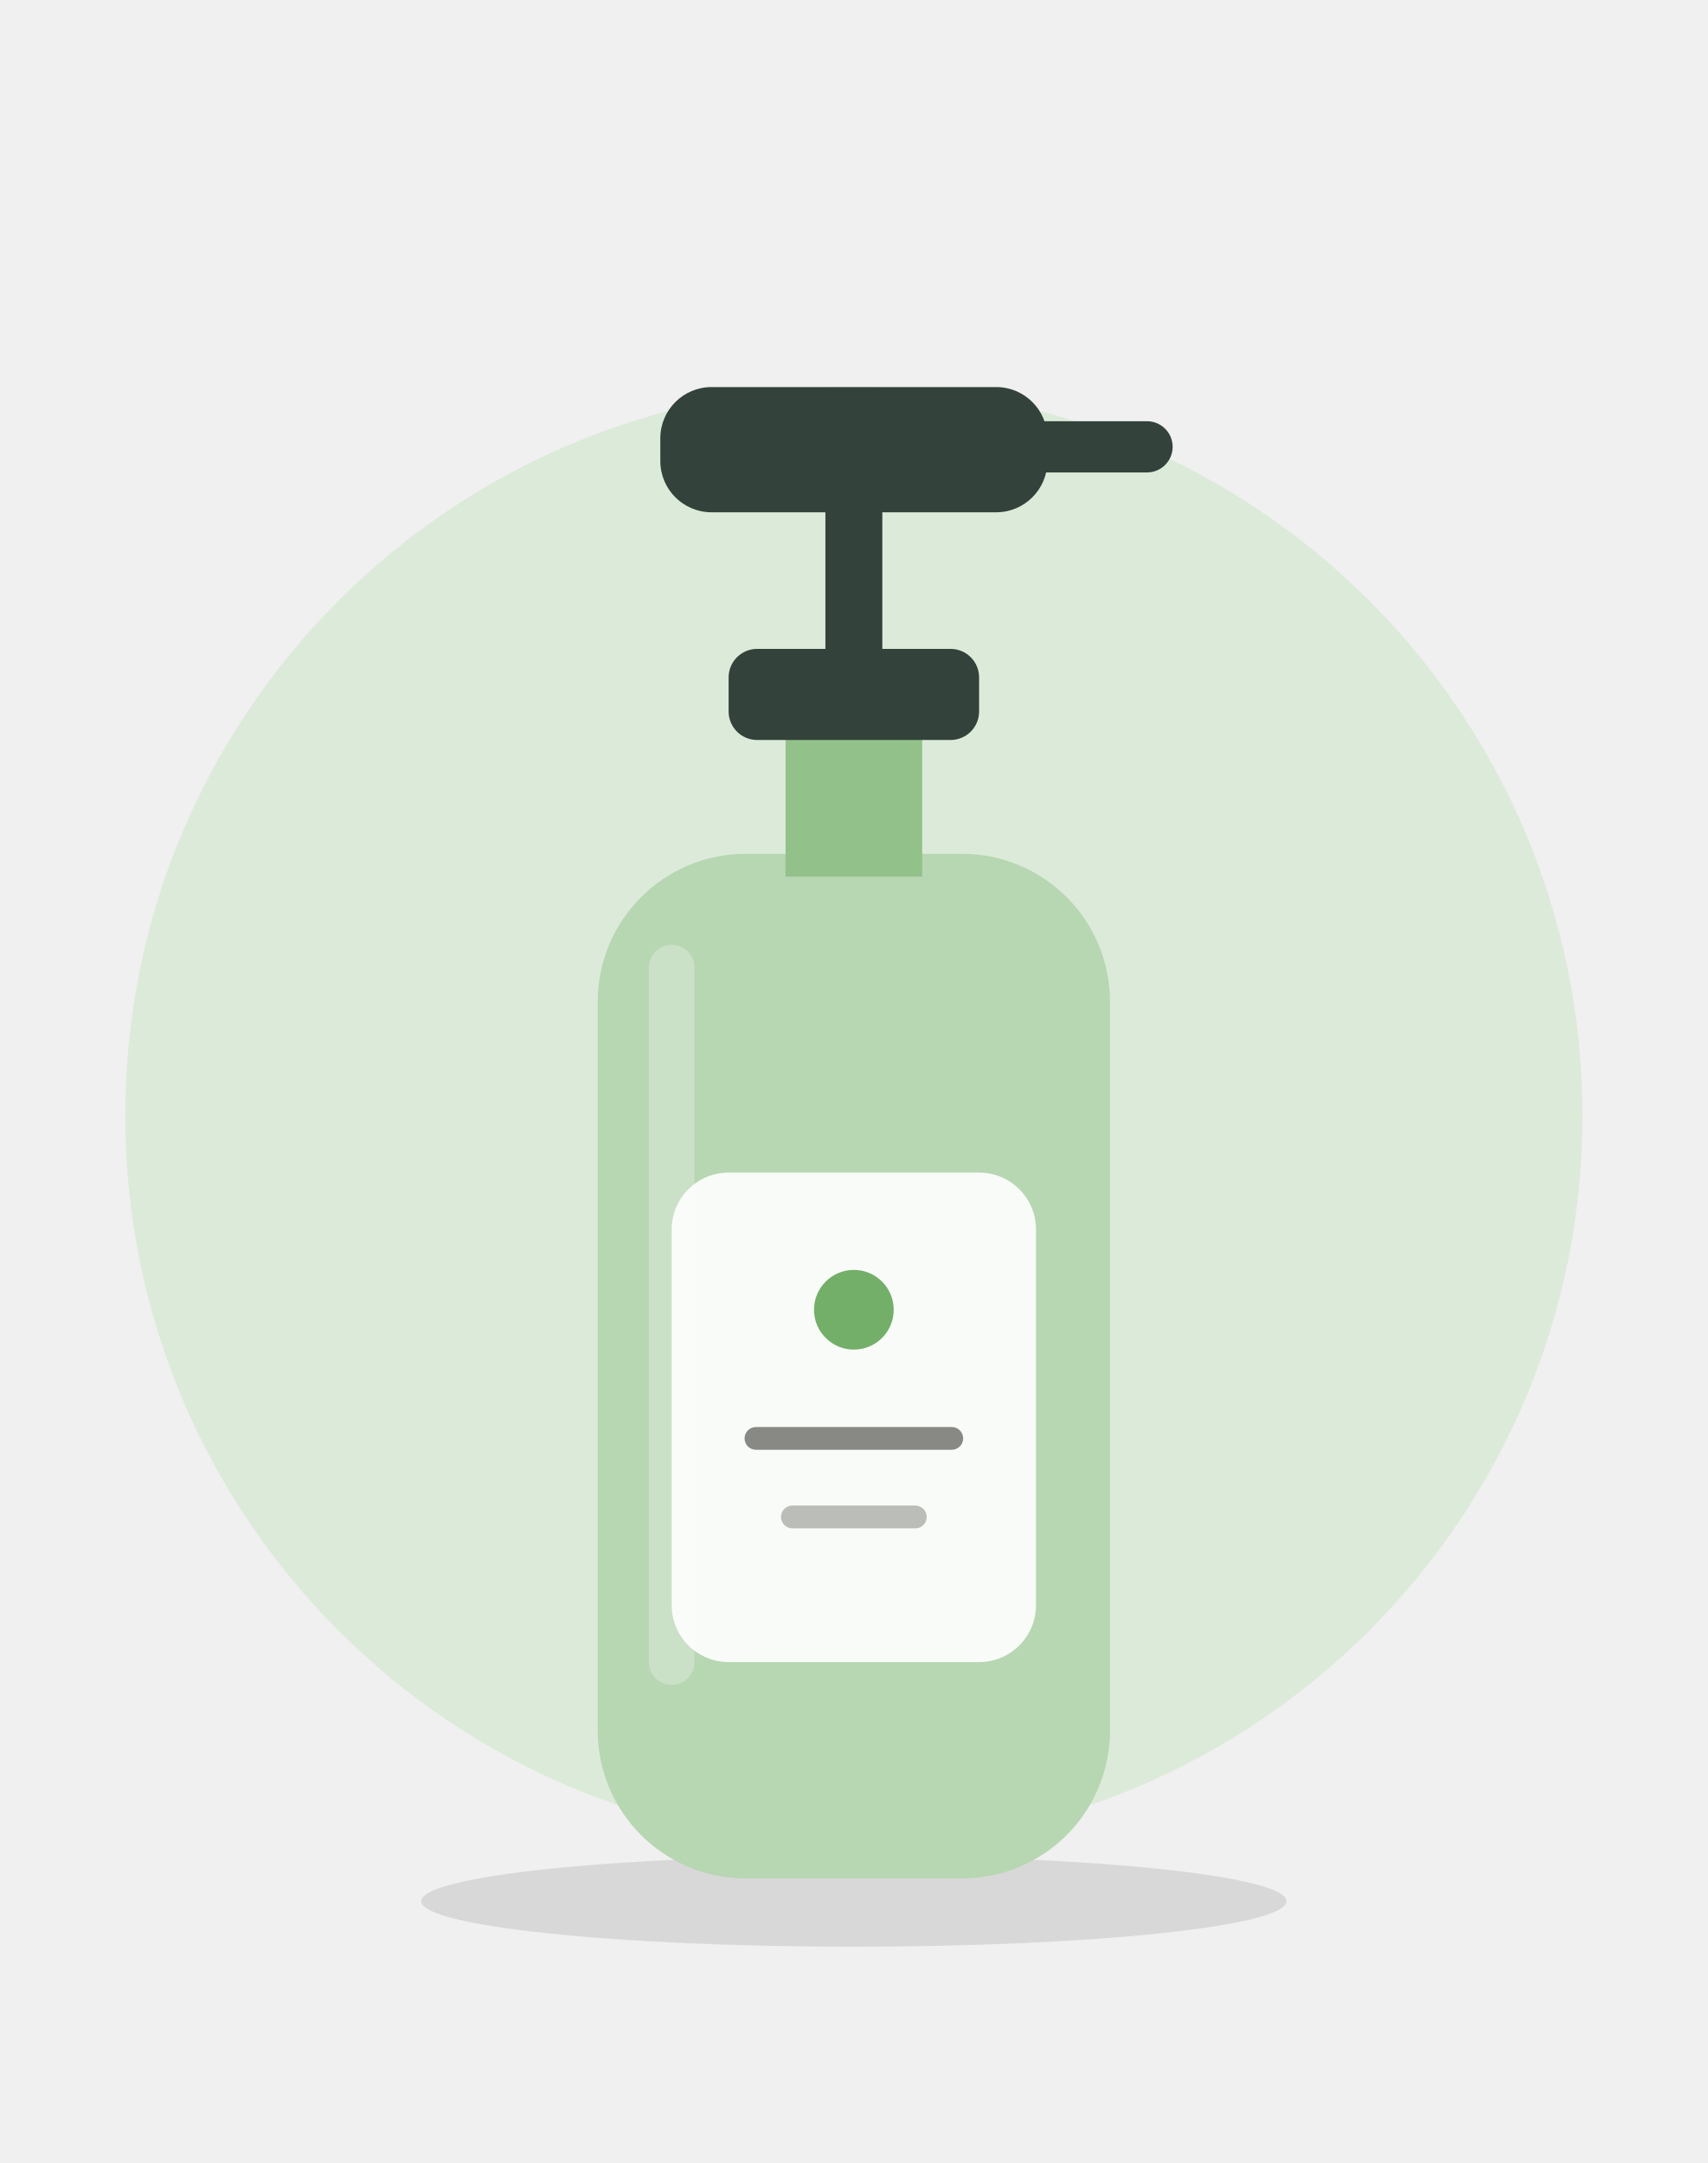
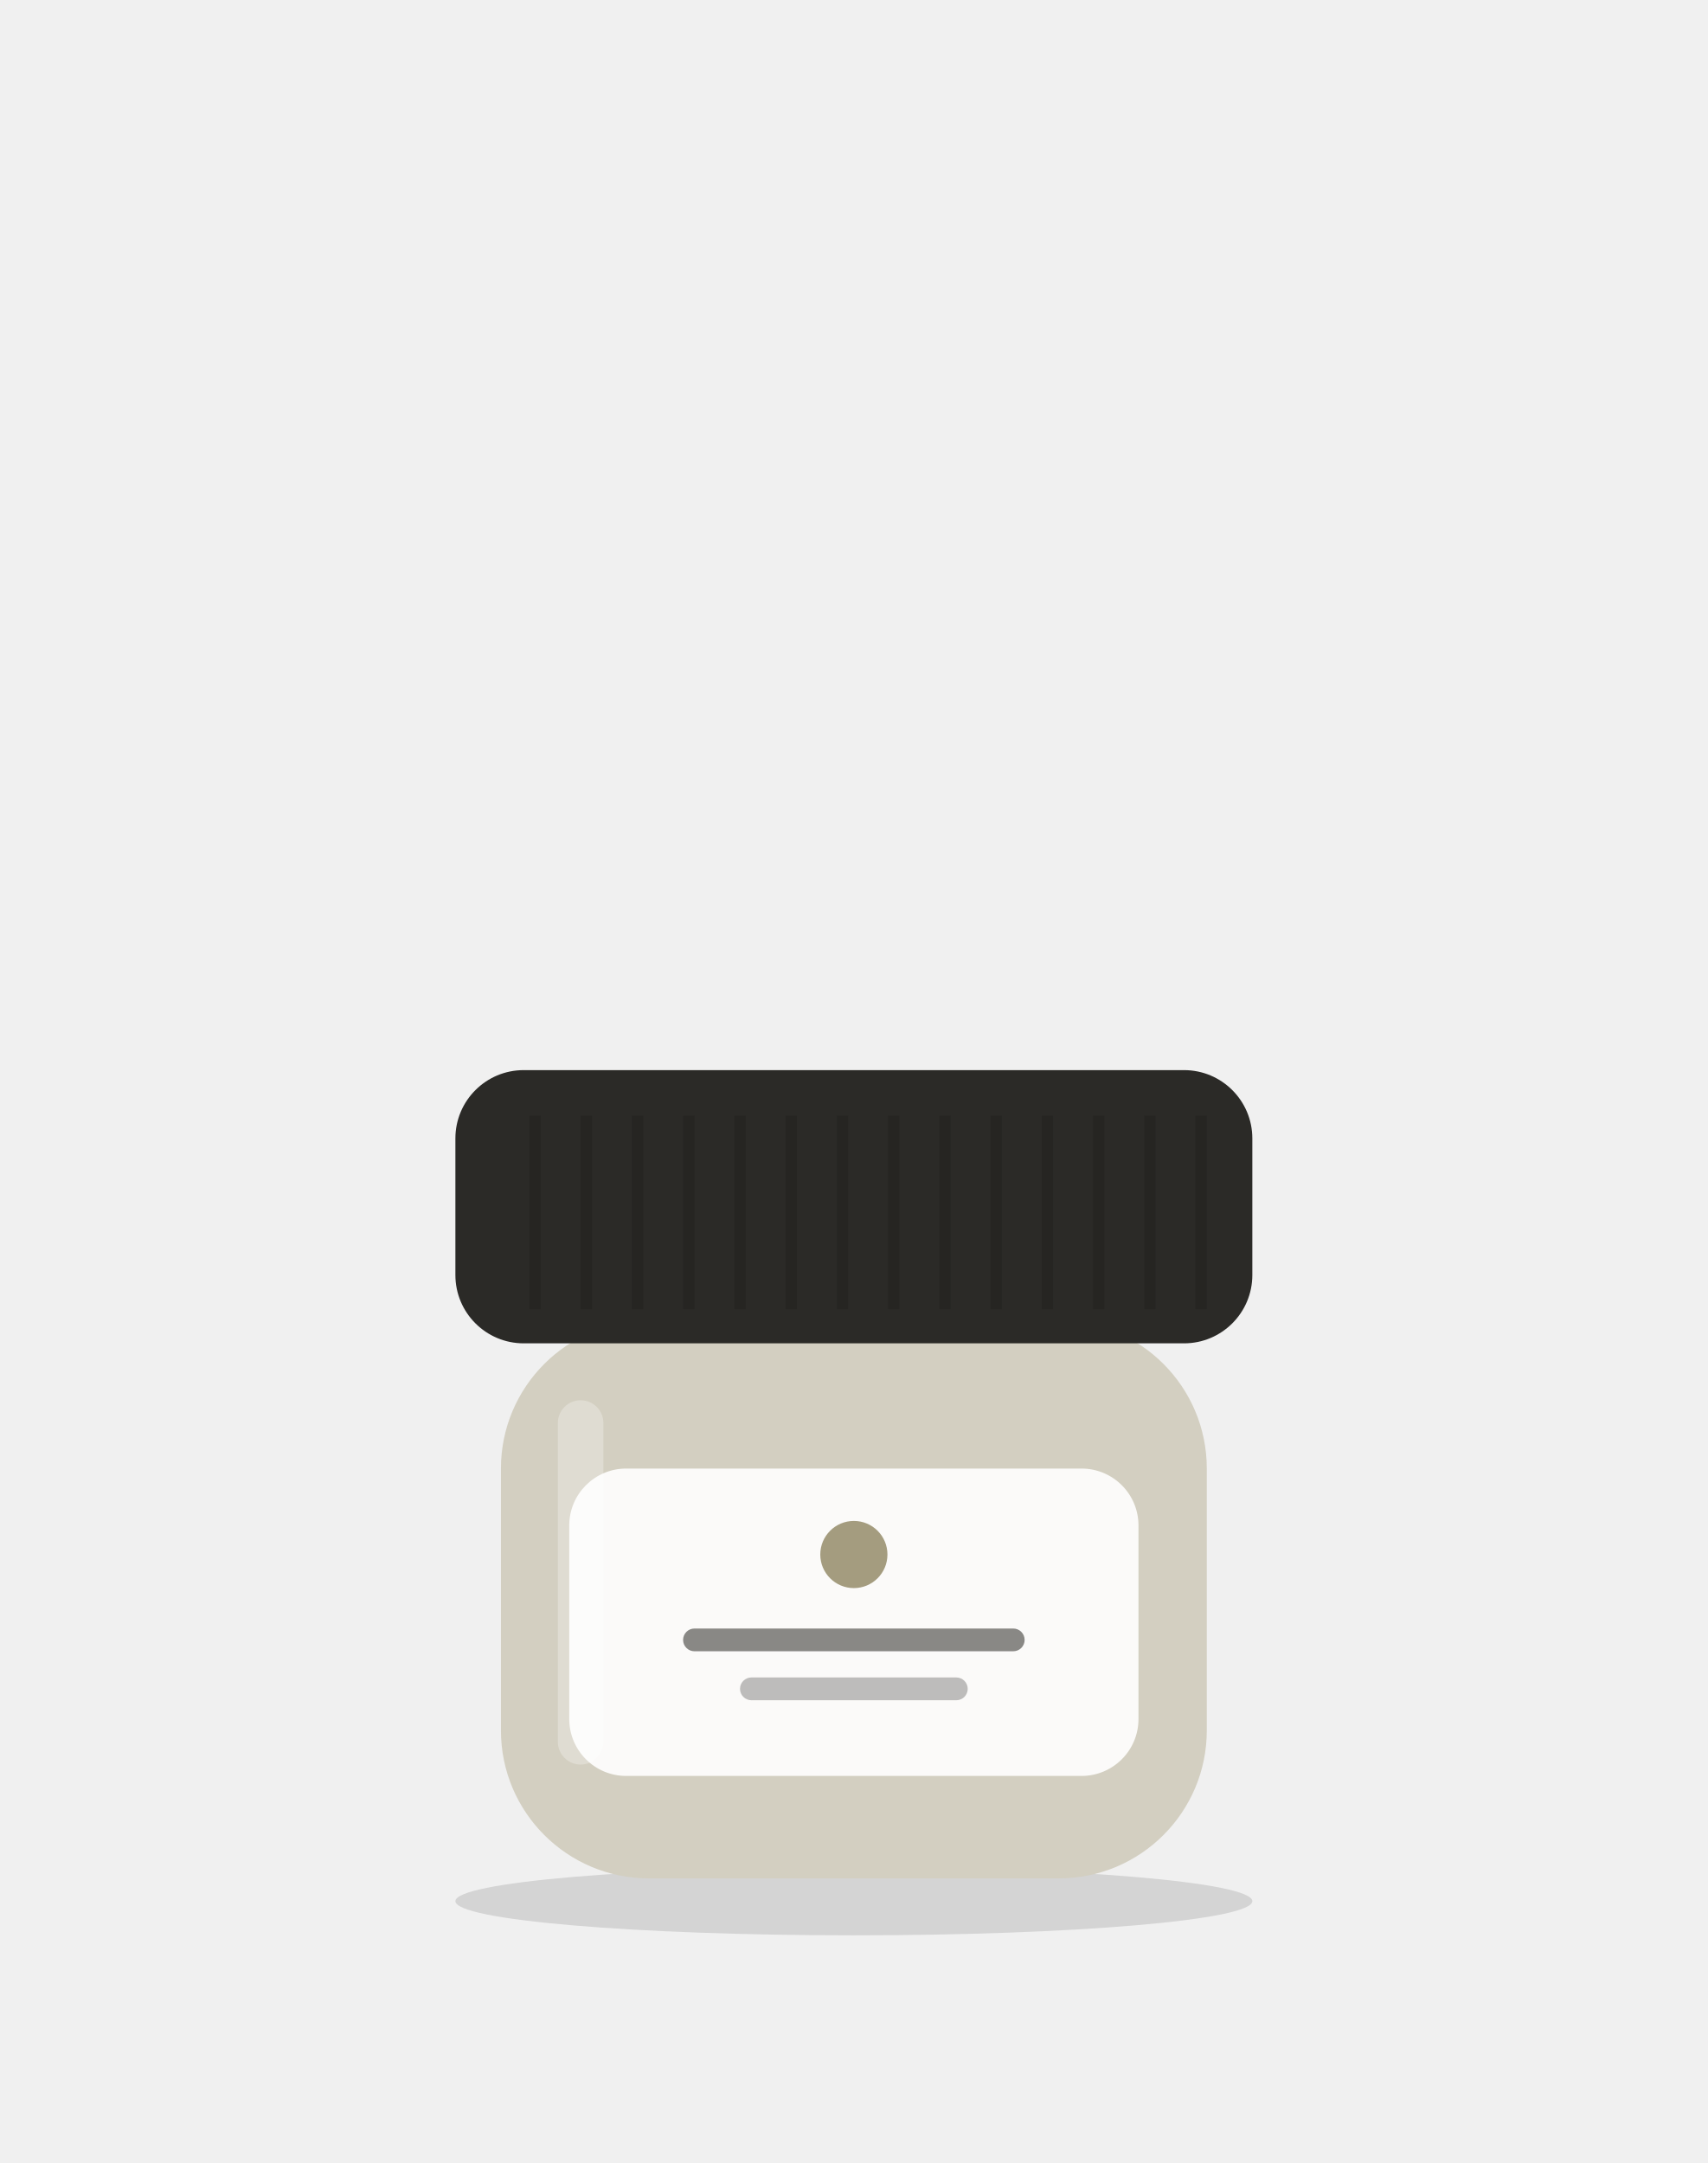
<svg xmlns="http://www.w3.org/2000/svg" viewBox="0 0 300 380" role="img" aria-label="Illustration">
-   <circle cx="150" cy="196" r="128" fill="#dcebd9" />
-   <ellipse cx="150" cy="334" rx="76" ry="8" fill="#000" opacity=".1" />
-   <rect x="105" y="150" width="90" height="180" rx="26" fill="#b7d6b2" />
-   <rect x="114" y="166" width="8" height="130" rx="4" fill="#fff" opacity=".28" />
-   <rect x="138" y="126" width="24" height="28" fill="#92c18a" />
-   <rect x="128" y="114" width="44" height="16" rx="5" fill="#33423a" />
-   <rect x="145" y="86" width="10" height="32" fill="#33423a" />
-   <rect x="116" y="68" width="68" height="22" rx="9" fill="#33423a" />
-   <rect x="176" y="74" width="30" height="9" rx="4.5" fill="#33423a" />
-   <rect x="118" y="206" width="64" height="86" rx="10" fill="#fff" opacity=".9" />
-   <circle cx="150.0" cy="230.1" r="7.0" fill="#73af69" />
-   <rect x="130.8" y="250.7" width="38.4" height="4" rx="2" fill="#2b2a27" opacity=".55" />
-   <rect x="137.2" y="264.5" width="25.6" height="4" rx="2" fill="#2b2a27" opacity=".3" />
+   <ellipse cx="150" cy="334" rx="70" ry="6" fill="#000" opacity=".12" />
+   <rect x="88" y="232" width="124" height="98" rx="26" fill="#d3cfc1" />
+   <rect x="98" y="246" width="8" height="64" rx="4" fill="#fff" opacity=".28" />
+   <rect x="80" y="188" width="140" height="48" rx="12" fill="#2b2a27" />
+   <line x1="94" y1="196" x2="94" y2="230" stroke="#000" stroke-width="2" opacity=".12" />
+   <line x1="103" y1="196" x2="103" y2="230" stroke="#000" stroke-width="2" opacity=".12" />
+   <line x1="112" y1="196" x2="112" y2="230" stroke="#000" stroke-width="2" opacity=".12" />
+   <line x1="121" y1="196" x2="121" y2="230" stroke="#000" stroke-width="2" opacity=".12" />
+   <line x1="130" y1="196" x2="130" y2="230" stroke="#000" stroke-width="2" opacity=".12" />
+   <line x1="139" y1="196" x2="139" y2="230" stroke="#000" stroke-width="2" opacity=".12" />
+   <line x1="148" y1="196" x2="148" y2="230" stroke="#000" stroke-width="2" opacity=".12" />
+   <line x1="157" y1="196" x2="157" y2="230" stroke="#000" stroke-width="2" opacity=".12" />
+   <line x1="166" y1="196" x2="166" y2="230" stroke="#000" stroke-width="2" opacity=".12" />
+   <line x1="175" y1="196" x2="175" y2="230" stroke="#000" stroke-width="2" opacity=".12" />
+   <line x1="184" y1="196" x2="184" y2="230" stroke="#000" stroke-width="2" opacity=".12" />
+   <line x1="193" y1="196" x2="193" y2="230" stroke="#000" stroke-width="2" opacity=".12" />
+   <line x1="202" y1="196" x2="202" y2="230" stroke="#000" stroke-width="2" opacity=".12" />
+   <line x1="211" y1="196" x2="211" y2="230" stroke="#000" stroke-width="2" opacity=".12" />
+   <rect x="100" y="258" width="100" height="54" rx="10" fill="#fff" opacity=".9" />
+   <circle cx="150.0" cy="273.1" r="5.9" fill="#a49c7f" />
+   <rect x="120.0" y="286.1" width="60.0" height="4" rx="2" fill="#2b2a27" opacity=".55" />
+   <rect x="130.0" y="294.7" width="40.0" height="4" rx="2" fill="#2b2a27" opacity=".3" />
</svg>
